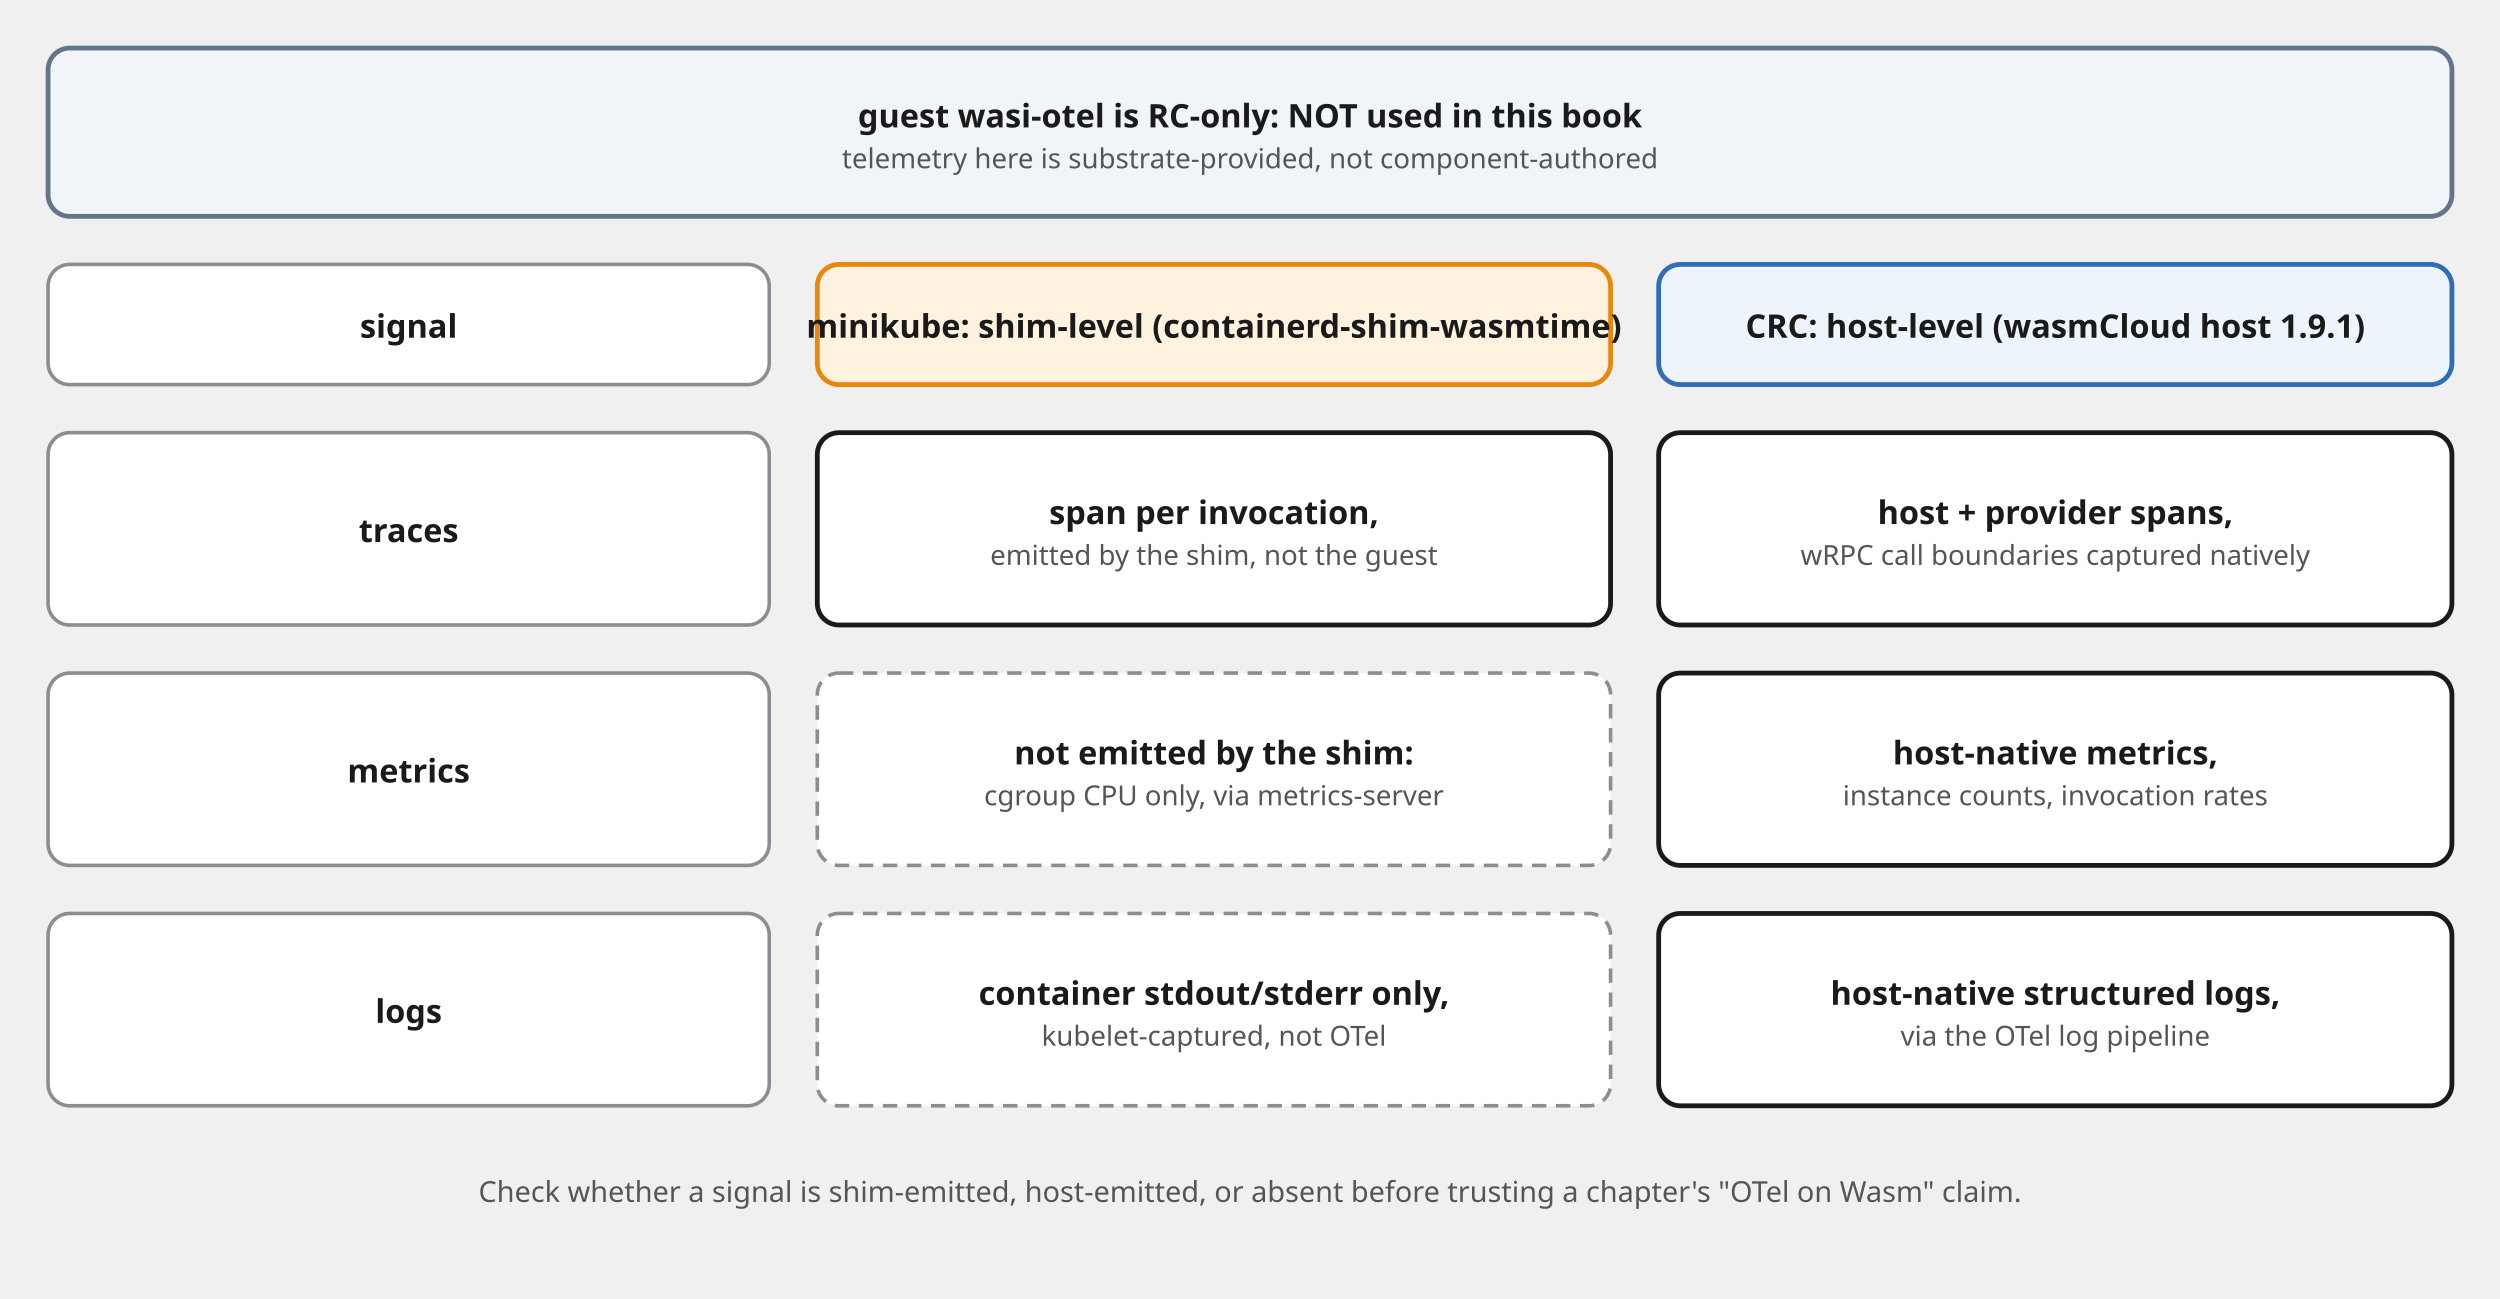
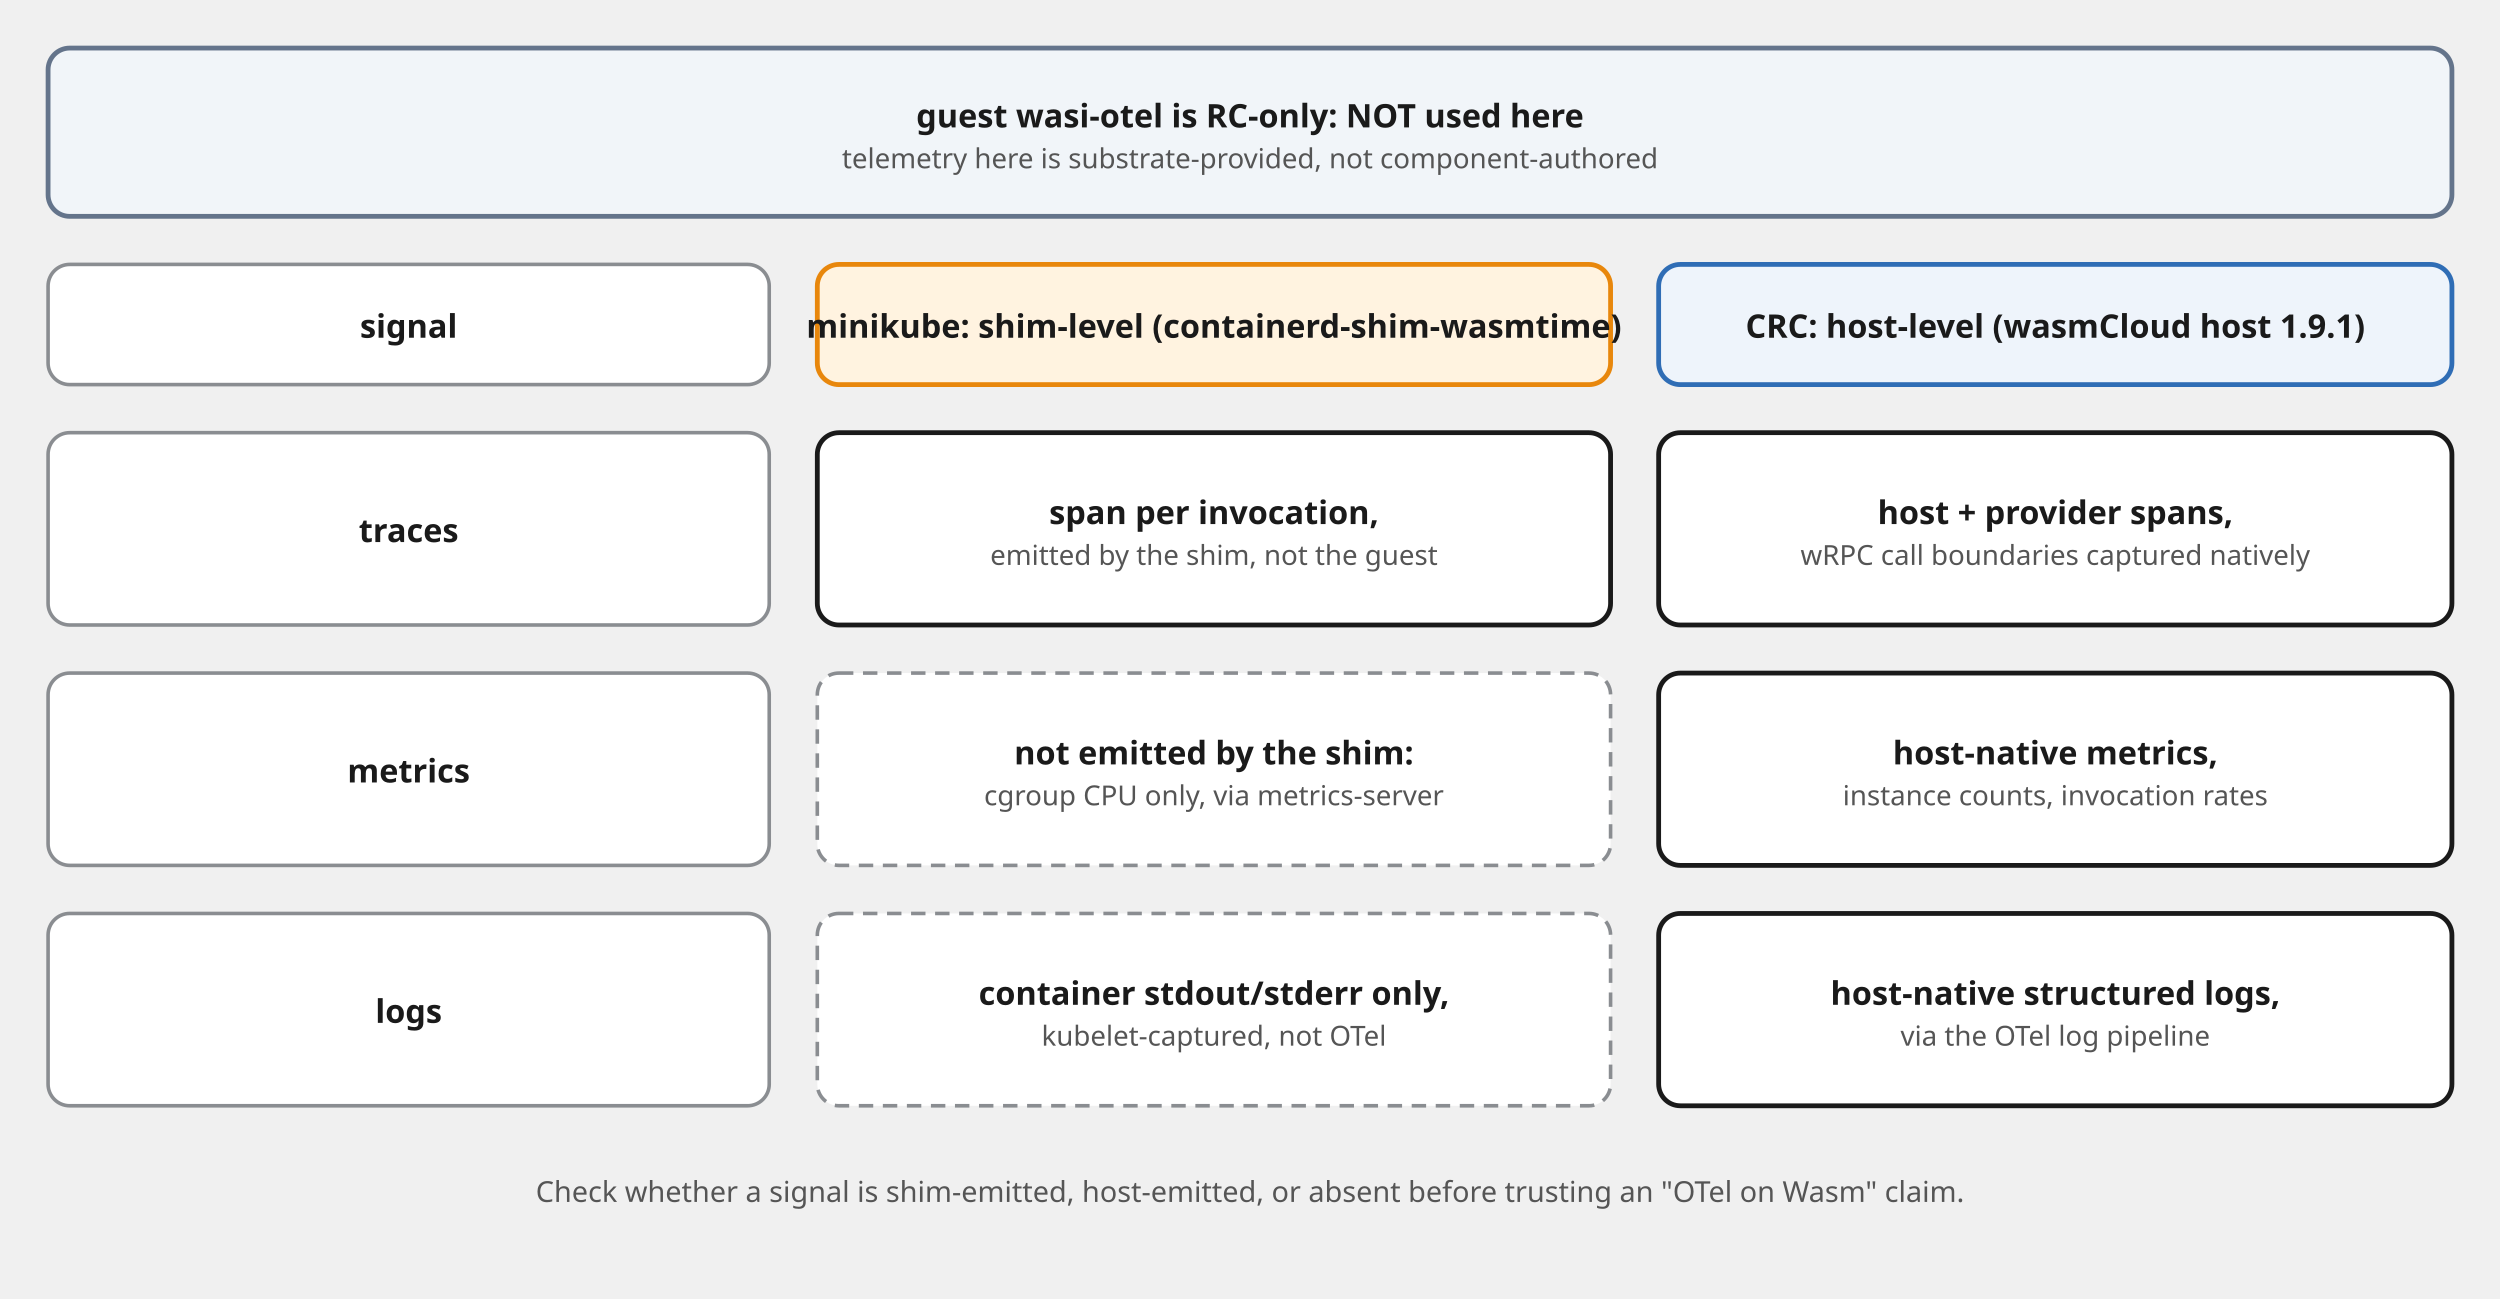
<svg xmlns="http://www.w3.org/2000/svg" viewBox="0 0 1040 540" font-family="'Red Hat Text', system-ui, sans-serif" role="img">
  <defs>
    <marker id="a" viewBox="0 0 10 10" refX="8.5" refY="5" markerWidth="9" markerHeight="9" orient="auto-start-reverse">
      <path d="M0,0 L10,5 L0,10 z" fill="#555" />
    </marker>
    <marker id="am" viewBox="0 0 10 10" refX="8.5" refY="5" markerWidth="9" markerHeight="9" orient="auto-start-reverse">
      <path d="M0,0 L10,5 L0,10 z" fill="#e8870c" />
    </marker>
  </defs>
  <rect x="20" y="20" width="1000" height="70" rx="9" fill="#f1f5f9" stroke="#64748b" stroke-width="2" />
-   <text x="520.0" y="53.0" font-size="13.5" font-weight="700" fill="#1a1a1a" text-anchor="middle">guest wasi-otel is RC-only: NOT used in this book</text>
+   <text x="520.0" y="53.0" font-size="13.5" font-weight="700" fill="#1a1a1a" text-anchor="middle">guest wasi-otel is RC-only: NOT used here</text>
  <text x="520.0" y="70.0" font-size="11.5" fill="#555555" text-anchor="middle">telemetry here is substrate-provided, not component-authored</text>
  <rect x="20" y="110" width="300" height="50" rx="9" fill="#ffffff" stroke="#8a8d91" stroke-width="1.5" />
  <text x="170.0" y="140.5" font-size="13.5" font-weight="700" fill="#1a1a1a" text-anchor="middle">signal</text>
  <rect x="340" y="110" width="330" height="50" rx="9" fill="#fff3e0" stroke="#e8870c" stroke-width="2" />
  <text x="505.0" y="140.5" font-size="13.5" font-weight="700" fill="#1a1a1a" text-anchor="middle">minikube: shim-level (containerd-shim-wasmtime)</text>
  <rect x="690" y="110" width="330" height="50" rx="9" fill="#eef4fb" stroke="#2f6db5" stroke-width="2" />
  <text x="855.0" y="140.5" font-size="13.5" font-weight="700" fill="#1a1a1a" text-anchor="middle">CRC: host-level (wasmCloud host 1.9.1)</text>
  <rect x="20" y="180" width="300" height="80" rx="9" fill="#ffffff" stroke="#8a8d91" stroke-width="1.5" />
  <text x="170.0" y="225.5" font-size="13.5" font-weight="700" fill="#1a1a1a" text-anchor="middle">traces</text>
  <rect x="340" y="180" width="330" height="80" rx="9" fill="#ffffff" stroke="#1a1a1a" stroke-width="2" />
  <text x="505.0" y="218.0" font-size="13.5" font-weight="700" fill="#1a1a1a" text-anchor="middle">span per invocation,</text>
  <text x="505.0" y="235.0" font-size="11.5" fill="#555555" text-anchor="middle">emitted by the shim, not the guest</text>
  <rect x="690" y="180" width="330" height="80" rx="9" fill="#ffffff" stroke="#1a1a1a" stroke-width="2" />
  <text x="855.0" y="218.0" font-size="13.5" font-weight="700" fill="#1a1a1a" text-anchor="middle">host + provider spans,</text>
  <text x="855.0" y="235.0" font-size="11.5" fill="#555555" text-anchor="middle">wRPC call boundaries captured natively</text>
  <rect x="20" y="280" width="300" height="80" rx="9" fill="#ffffff" stroke="#8a8d91" stroke-width="1.5" />
  <text x="170.0" y="325.5" font-size="13.5" font-weight="700" fill="#1a1a1a" text-anchor="middle">metrics</text>
  <rect x="340" y="280" width="330" height="80" rx="9" fill="#ffffff" stroke="#8a8d91" stroke-width="1.5" stroke-dasharray="6 4" />
  <text x="505.0" y="318.0" font-size="13.5" font-weight="700" fill="#1a1a1a" text-anchor="middle">not emitted by the shim:</text>
  <text x="505.0" y="335.0" font-size="11.5" fill="#555555" text-anchor="middle">cgroup CPU only, via metrics-server</text>
  <rect x="690" y="280" width="330" height="80" rx="9" fill="#ffffff" stroke="#1a1a1a" stroke-width="2" />
  <text x="855.0" y="318.0" font-size="13.5" font-weight="700" fill="#1a1a1a" text-anchor="middle">host-native metrics,</text>
  <text x="855.0" y="335.0" font-size="11.5" fill="#555555" text-anchor="middle">instance counts, invocation rates</text>
  <rect x="20" y="380" width="300" height="80" rx="9" fill="#ffffff" stroke="#8a8d91" stroke-width="1.5" />
  <text x="170.0" y="425.5" font-size="13.5" font-weight="700" fill="#1a1a1a" text-anchor="middle">logs</text>
  <rect x="340" y="380" width="330" height="80" rx="9" fill="#ffffff" stroke="#8a8d91" stroke-width="1.5" stroke-dasharray="6 4" />
  <text x="505.0" y="418.0" font-size="13.5" font-weight="700" fill="#1a1a1a" text-anchor="middle">container stdout/stderr only,</text>
  <text x="505.0" y="435.0" font-size="11.5" fill="#555555" text-anchor="middle">kubelet-captured, not OTel</text>
  <rect x="690" y="380" width="330" height="80" rx="9" fill="#ffffff" stroke="#1a1a1a" stroke-width="2" />
  <text x="855.0" y="418.0" font-size="13.5" font-weight="700" fill="#1a1a1a" text-anchor="middle">host-native structured logs,</text>
  <text x="855.0" y="435.0" font-size="11.5" fill="#555555" text-anchor="middle">via the OTel log pipeline</text>
-   <text x="520" y="500" font-size="12" fill="#555555" text-anchor="middle">Check whether a signal is shim-emitted, host-emitted, or absent before trusting a chapter's "OTel on Wasm" claim.</text>
+   <text x="520" y="500" font-size="12" fill="#555555" text-anchor="middle">Check whether a signal is shim-emitted, host-emitted, or absent before trusting an "OTel on Wasm" claim.</text>
</svg>
